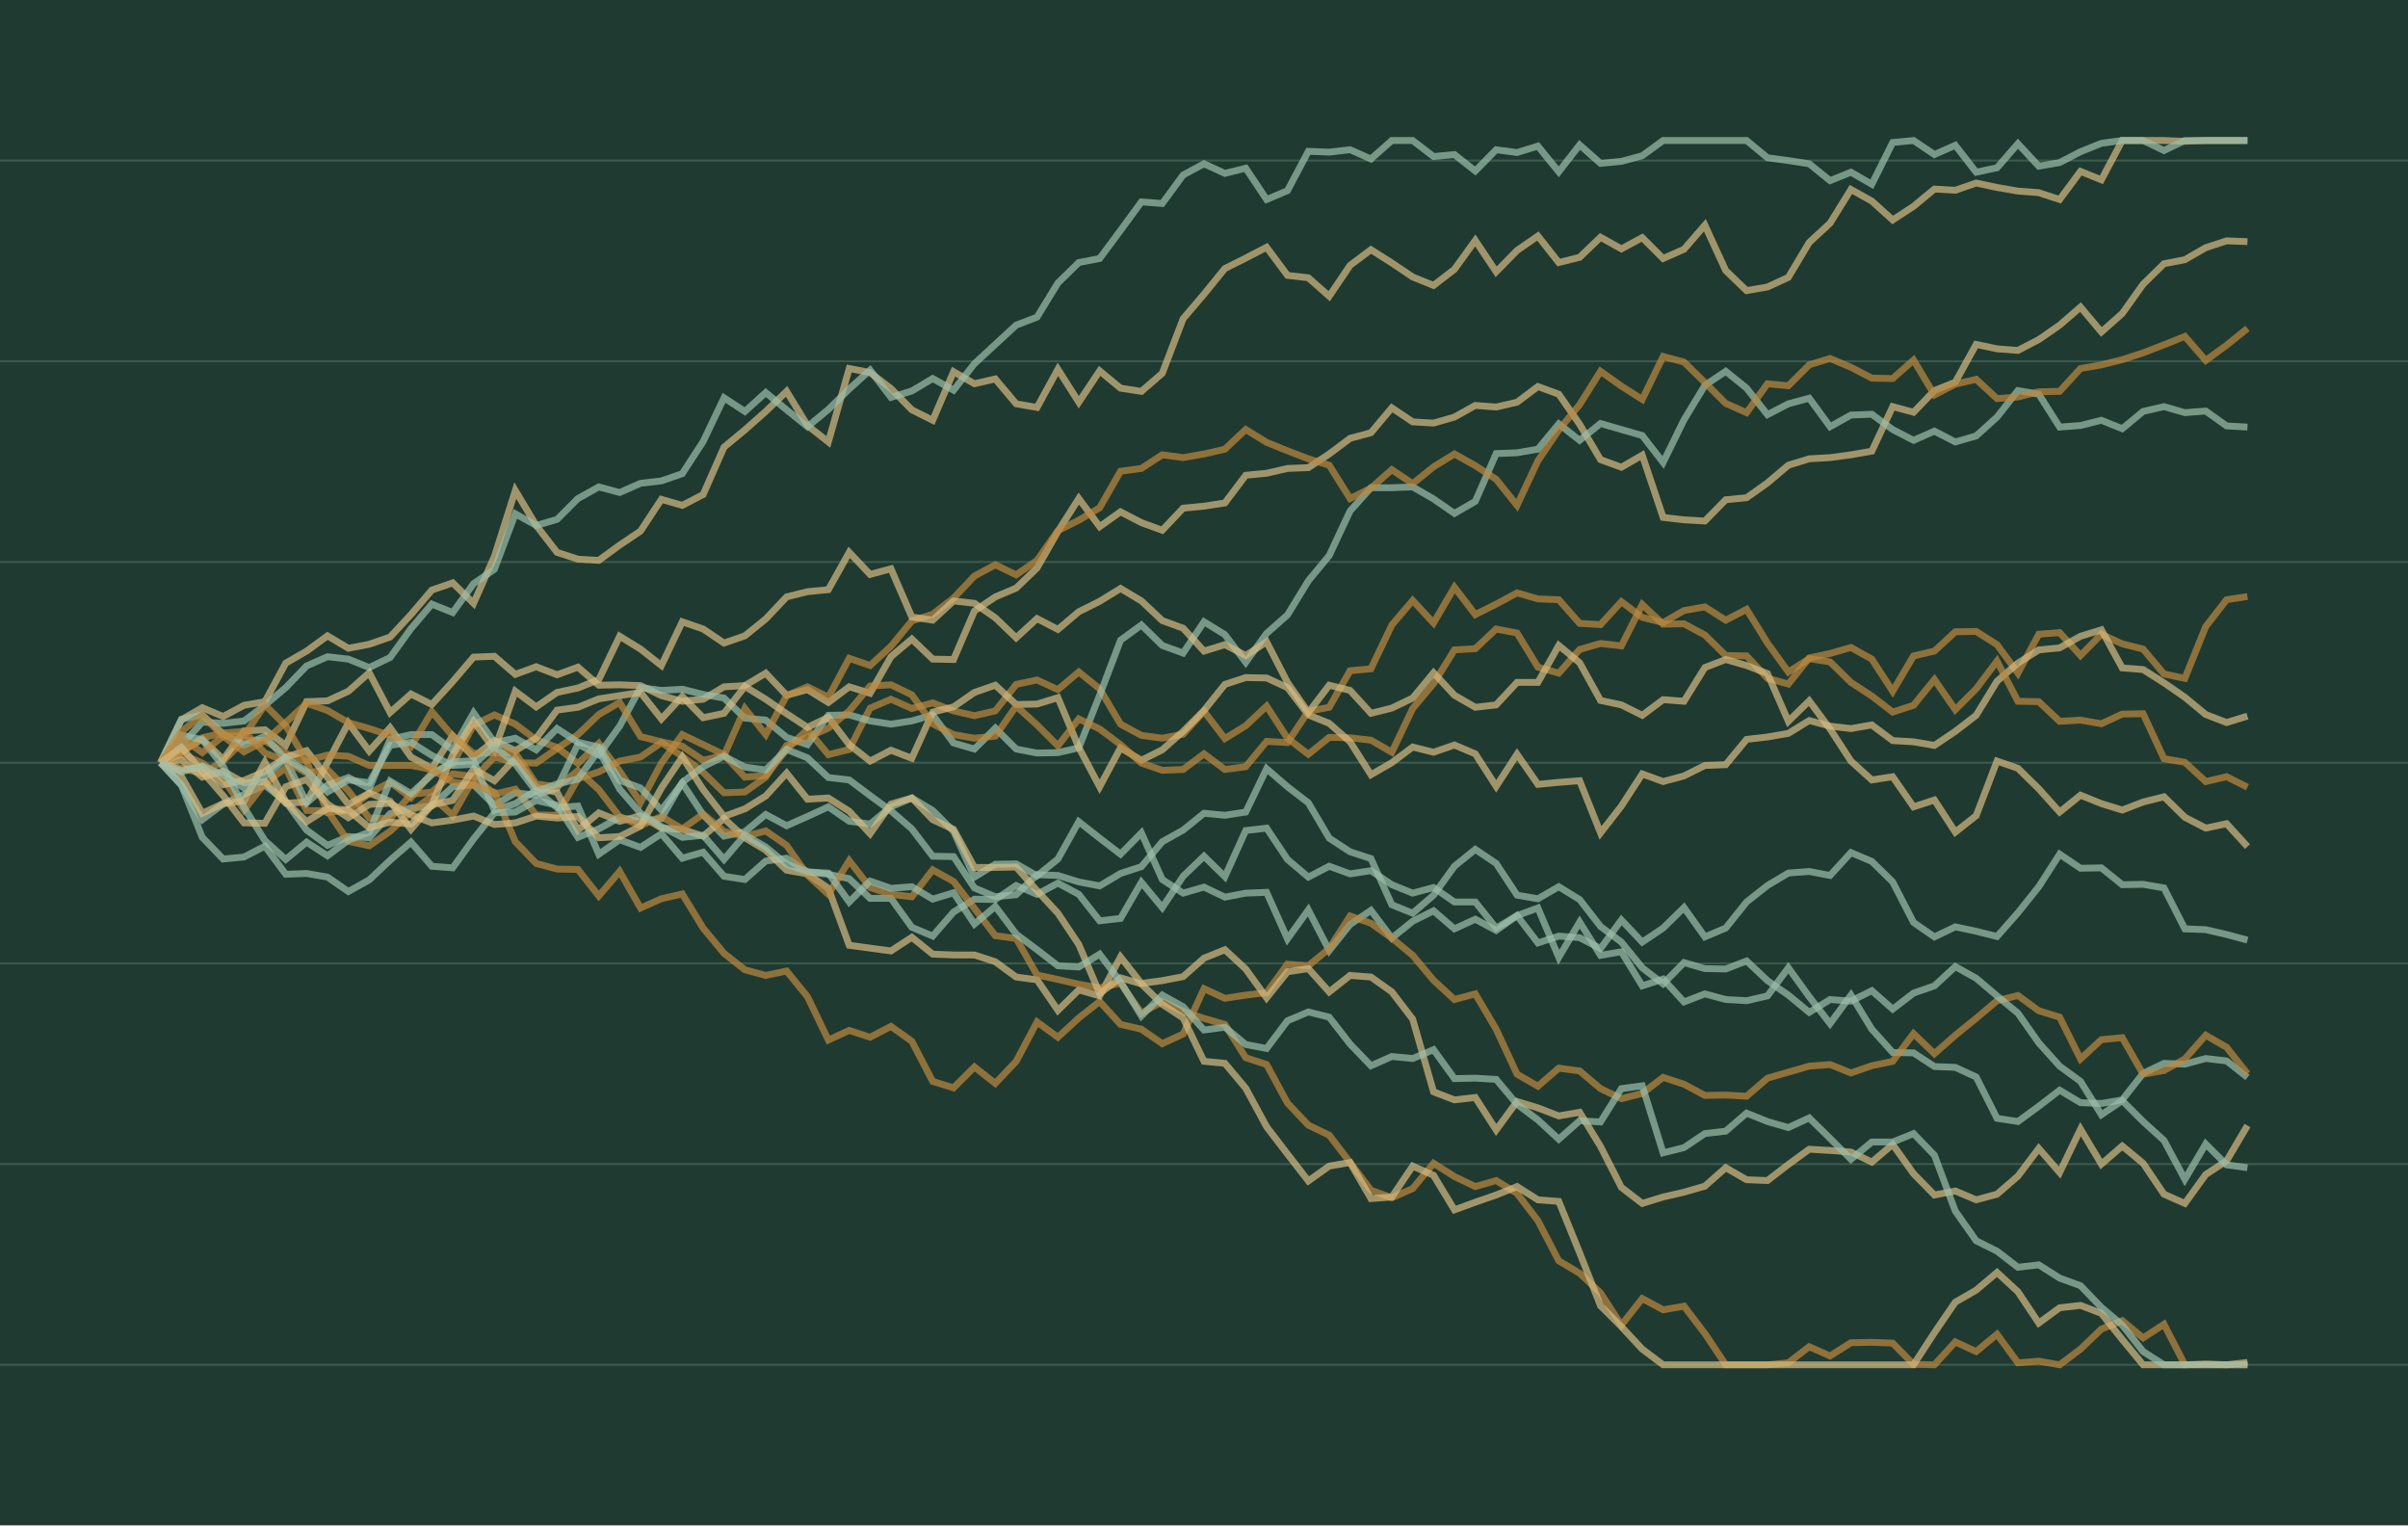
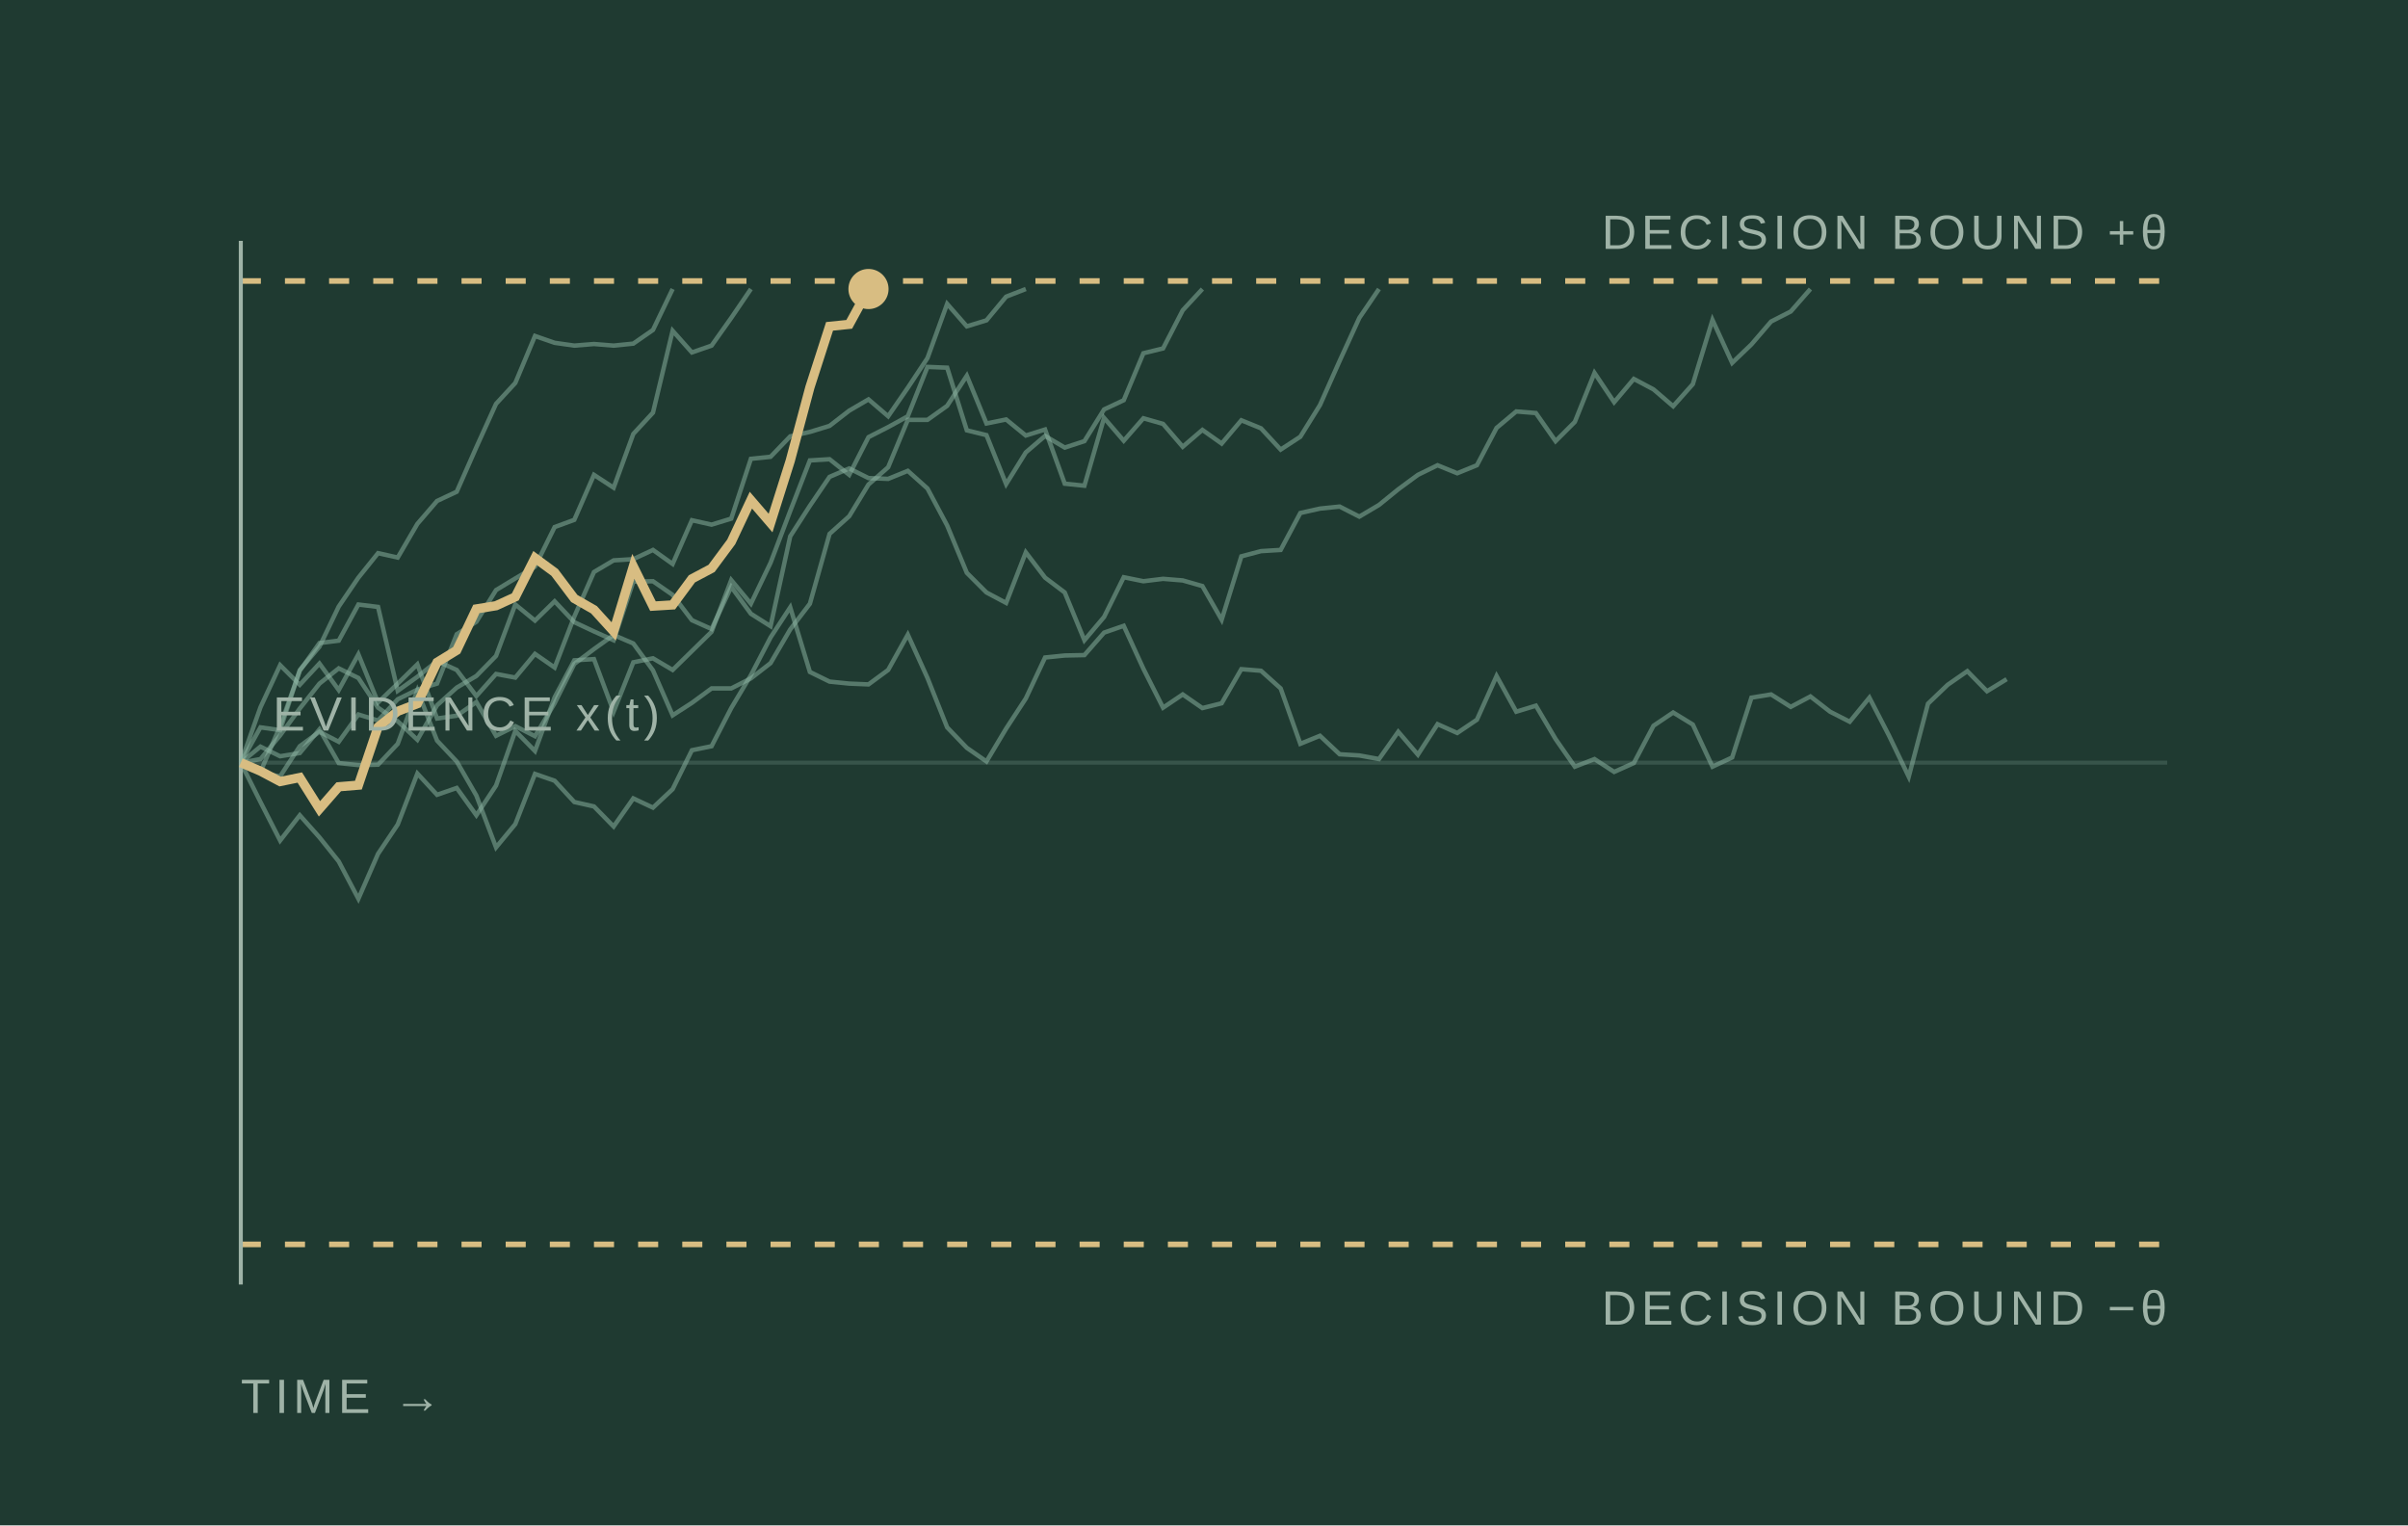
- <svg xmlns="http://www.w3.org/2000/svg" viewBox="0 0 600 380">
+ <svg xmlns="http://www.w3.org/2000/svg" viewBox="0 0 600 380" font-family="Arial,Helvetica,sans-serif">
  <rect width="600" height="380" fill="#1f3a31" />
-   <path d="M0 40H600" stroke="#3a5a4c" stroke-width=".5" />
-   <path d="M0 90H600" stroke="#3a5a4c" stroke-width=".5" />
-   <path d="M0 140H600" stroke="#3a5a4c" stroke-width=".5" />
-   <path d="M0 190H600" stroke="#3a5a4c" stroke-width=".5" />
-   <path d="M0 240H600" stroke="#3a5a4c" stroke-width=".5" />
-   <path d="M0 290H600" stroke="#3a5a4c" stroke-width=".5" />
-   <path d="M0 340H600" stroke="#3a5a4c" stroke-width=".5" />
-   <polyline points="40,190 45.2,179.3 50.4,176.3 55.6,178.5 60.8,175.7 66.0,174.8 71.2,165.2 76.4,162.2 81.6,158.4 86.8,161.5 92.0,160.5 97.2,158.7 102.4,153.1 107.6,147.0 112.8,145.2 118.0,150.3 123.2,138.6 128.4,122.2 133.6,130.9 138.8,137.6 144.0,139.3 149.2,139.6 154.4,135.8 159.6,132.3 164.8,124.4 170.0,125.9 175.2,123.2 180.4,111.4 185.6,107.1 190.8,102.5 196.0,97.5 201.2,106.0 206.4,110.1 211.6,91.8 216.8,92.8 222.0,96.8 227.2,102.1 232.4,104.7 237.6,92.6 242.8,95.6 248.0,94.4 253.2,100.6 258.4,101.5 263.6,92.0 268.8,100.2 274.0,92.4 279.2,96.7 284.4,97.5 289.6,93.0 294.8,79.4 300.0,73.3 305.2,66.9 310.4,64.3 315.6,61.6 320.8,68.6 326.0,69.2 331.2,73.8 336.4,66.1 341.6,62.2 346.8,65.5 352.0,69.0 357.2,71.1 362.4,67.1 367.6,59.9 372.8,67.7 378.0,62.4 383.2,58.8 388.4,65.4 393.6,64.1 398.8,59.1 404.0,62.0 409.2,59.2 414.4,64.4 419.6,62.1 424.8,56.1 430.0,67.4 435.2,72.4 440.4,71.5 445.6,69.1 450.8,60.4 456.0,55.6 461.2,47.2 466.4,50.1 471.6,54.8 476.8,51.4 482.0,47.1 487.2,47.4 492.4,45.6 497.6,46.7 502.8,47.6 508.0,48.0 513.2,49.7 518.4,42.7 523.6,44.8 528.8,35.0 534.0,35.0 539.2,35.0 544.4,35.2 549.6,35.0 554.8,35.0 560.0,35.0" fill="none" stroke="#d8bd82" stroke-opacity=".7" stroke-width="1.7" />
-   <polyline points="40,190 45.2,185.7 50.4,179.9 55.6,180.2 60.8,179.6 66.0,175.7 71.2,171.3 76.4,165.9 81.6,163.6 86.8,164.2 92.0,166.3 97.2,163.8 102.4,156.6 107.6,150.5 112.8,152.6 118.0,145.4 123.2,141.8 128.4,128.0 133.6,130.9 138.8,129.4 144.0,124.2 149.2,121.3 154.4,122.7 159.6,120.4 164.8,119.8 170.0,118.0 175.2,110.0 180.4,99.1 185.6,102.5 190.8,97.8 196.0,102.1 201.2,106.3 206.4,102.0 211.6,96.9 216.8,92.2 222.0,99.0 227.2,97.4 232.4,94.3 237.6,97.2 242.8,90.6 248.0,85.8 253.2,81.0 258.4,79.0 263.6,70.5 268.8,65.4 274.0,64.4 279.2,57.4 284.4,50.3 289.6,50.7 294.8,43.6 300.0,40.8 305.2,43.2 310.4,41.9 315.6,49.7 320.8,47.5 326.0,37.7 331.2,37.9 336.4,37.3 341.6,39.6 346.8,35.0 352.0,35.0 357.2,39.0 362.4,38.5 367.6,42.6 372.8,37.3 378.0,38.0 383.2,36.4 388.4,42.8 393.6,36.1 398.8,40.7 404.0,40.2 409.2,38.8 414.4,35.0 419.6,35.0 424.8,35.0 430.0,35.0 435.2,35.0 440.4,39.3 445.6,40.0 450.8,40.8 456.0,45.0 461.2,42.9 466.4,45.9 471.6,35.5 476.8,35.0 482.0,38.5 487.2,36.2 492.4,42.9 497.6,41.8 502.8,35.8 508.0,41.4 513.2,40.5 518.4,37.8 523.6,35.7 528.8,35.0 534.0,35.0 539.2,37.5 544.4,35.0 549.6,35.0 554.8,35.0 560.0,35.0" fill="none" stroke="#9dbfab" stroke-opacity=".7" stroke-width="1.7" />
-   <polyline points="40,190 45.2,191.4 50.4,192.7 55.6,189.6 60.8,184.4 66.0,184.5 71.2,187.7 76.4,189.7 81.6,202.4 86.8,201.8 92.0,197.6 97.2,194.9 102.4,198.7 107.6,192.5 112.8,190.3 118.0,180.6 123.2,178.1 128.4,180.4 133.6,184.3 138.8,186.2 144.0,190.2 149.2,185.2 154.4,192.1 159.6,199.9 164.8,190.1 170.0,183.0 175.2,185.5 180.4,188.0 185.6,193.6 190.8,193.2 196.0,186.7 201.2,181.7 206.4,188.0 211.6,186.7 216.8,176.4 222.0,174.2 227.2,176.5 232.4,175.1 237.6,177.1 242.8,178.3 248.0,177.1 253.2,170.5 258.4,169.4 263.6,171.8 268.8,167.4 274.0,171.6 279.2,180.4 284.4,183.2 289.6,183.9 294.8,182.9 300.0,177.2 305.2,184.0 310.4,180.8 315.6,175.9 320.8,183.9 326.0,187.9 331.2,183.7 336.4,183.8 341.6,184.4 346.8,187.4 352.0,176.5 357.2,170.3 362.4,161.9 367.6,161.6 372.8,156.7 378.0,157.7 383.2,166.2 388.4,167.7 393.6,161.8 398.8,160.3 404.0,160.9 409.2,150.6 414.4,155.5 419.6,155.4 424.8,158.2 430.0,163.3 435.2,163.4 440.4,169.0 445.6,170.4 450.8,163.9 456.0,162.8 461.2,161.3 466.4,164.2 471.6,172.2 476.8,163.4 482.0,162.2 487.2,157.4 492.4,157.3 497.6,160.6 502.8,167.7 508.0,158.0 513.2,157.6 518.4,163.3 523.6,158.0 528.8,160.4 534.0,161.7 539.2,167.9 544.4,169.0 549.6,156.1 554.8,149.4 560.0,148.6" fill="none" stroke="#c08a3e" stroke-opacity=".7" stroke-width="1.7" />
-   <polyline points="40,190 45.2,187.3 50.4,184.1 55.6,189.2 60.8,182.1 66.0,181.8 71.2,185.7 76.4,174.8 81.6,174.6 86.8,172.2 92.0,167.6 97.2,177.5 102.4,172.9 107.6,175.5 112.8,169.8 118.0,163.7 123.2,163.5 128.4,168.0 133.6,166.1 138.8,168.1 144.0,166.2 149.2,170.7 154.4,170.6 159.6,170.8 164.8,173.3 170.0,174.7 175.2,174.2 180.4,171.1 185.6,170.8 190.8,167.7 196.0,173.2 201.2,171.8 206.4,175.0 211.6,171.1 216.8,172.7 222.0,163.6 227.2,159.2 232.4,164.2 237.6,164.3 242.8,152.2 248.0,148.7 253.2,146.5 258.4,141.5 263.6,132.4 268.8,124.2 274.0,131.2 279.2,127.5 284.4,130.2 289.6,132.1 294.8,126.6 300.0,126.1 305.2,125.3 310.4,118.4 315.6,117.9 320.8,116.7 326.0,116.5 331.2,113.1 336.4,109.2 341.6,107.8 346.8,101.6 352.0,105.1 357.2,105.4 362.4,103.9 367.6,101.0 372.8,101.4 378.0,100.2 383.2,96.3 388.4,98.2 393.6,105.7 398.8,114.5 404.0,116.4 409.2,113.4 414.4,128.9 419.6,129.5 424.8,129.8 430.0,124.5 435.2,124.0 440.4,120.3 445.6,115.9 450.8,114.3 456.0,114.0 461.2,113.3 466.4,112.4 471.6,101.3 476.8,102.7 482.0,97.3 487.2,95.2 492.4,85.8 497.6,86.9 502.8,87.3 508.0,84.6 513.2,81.0 518.4,76.5 523.6,82.7 528.8,78.1 534.0,70.8 539.2,65.7 544.4,64.7 549.6,61.7 554.8,60.0 560.0,60.2" fill="none" stroke="#d8bd82" stroke-opacity=".7" stroke-width="1.7" />
-   <polyline points="40,190 45.2,195.6 50.4,204.2 55.6,200.3 60.8,197.9 66.0,195.6 71.2,199.7 76.4,206.8 81.6,210.6 86.8,208.4 92.0,208.7 97.2,202.7 102.4,201.3 107.6,200.8 112.8,196.0 118.0,195.5 123.2,200.6 128.4,197.5 133.6,198.1 138.8,196.3 144.0,185.4 149.2,188.1 154.4,180.9 159.6,171.3 164.8,172.0 170.0,171.7 175.2,173.0 180.4,173.9 185.6,178.9 190.8,179.4 196.0,183.7 201.2,185.5 206.4,178.2 211.6,178.1 216.8,179.6 222.0,180.4 227.2,179.6 232.4,178.1 237.6,185.1 242.8,186.6 248.0,181.4 253.2,186.6 258.4,187.6 263.6,187.5 268.8,186.3 274.0,173.2 279.2,159.5 284.4,155.7 289.6,160.8 294.8,162.7 300.0,154.9 305.2,158.1 310.4,165.0 315.6,157.8 320.8,153.2 326.0,144.7 331.2,138.4 336.4,127.3 341.6,121.5 346.8,121.5 352.0,121.3 357.2,124.3 362.4,127.9 367.6,124.9 372.8,113.0 378.0,112.8 383.2,111.9 388.4,105.6 393.6,109.7 398.8,105.5 404.0,107.0 409.2,108.5 414.4,115.2 419.6,104.6 424.8,96.0 430.0,92.5 435.2,96.7 440.4,103.3 445.6,100.6 450.8,99.2 456.0,106.3 461.2,103.4 466.4,103.2 471.6,107.0 476.8,109.7 482.0,107.4 487.2,110.1 492.4,108.6 497.6,103.9 502.8,97.3 508.0,98.2 513.2,106.4 518.4,106.0 523.6,104.7 528.8,106.8 534.0,102.5 539.2,101.3 544.4,102.8 549.6,102.4 554.8,106.1 560.0,106.4" fill="none" stroke="#9dbfab" stroke-opacity=".7" stroke-width="1.7" />
-   <polyline points="40,190 45.2,187.8 50.4,190.1 55.6,193.9 60.8,201.8 66.0,195.1 71.2,191.3 76.4,201.9 81.6,202.0 86.8,209.6 92.0,210.7 97.2,207.1 102.4,202.2 107.6,198.4 112.8,203.1 118.0,194.0 123.2,188.6 128.4,190.0 133.6,190.1 138.8,186.5 144.0,183.0 149.2,178.0 154.4,175.0 159.6,183.5 164.8,184.8 170.0,185.9 175.2,189.4 180.4,188.2 185.6,176.5 190.8,183.0 196.0,173.3 201.2,171.1 206.4,173.7 211.6,164.0 216.8,165.8 222.0,161.0 227.2,154.7 232.4,153.0 237.6,149.0 242.8,143.5 248.0,140.7 253.2,143.2 258.4,139.6 263.6,132.2 268.8,129.6 274.0,126.5 279.2,117.4 284.4,116.7 289.6,113.3 294.8,114.0 300.0,113.1 305.2,111.9 310.4,107.0 315.6,110.2 320.8,112.3 326.0,114.3 331.2,115.9 336.4,124.2 341.6,121.6 346.8,117.0 352.0,120.5 357.2,116.3 362.4,113.1 367.6,116.0 372.8,119.4 378.0,125.9 383.2,114.8 388.4,107.1 393.6,100.8 398.8,92.5 404.0,96.2 409.2,99.5 414.4,88.8 419.6,90.2 424.8,95.3 430.0,100.5 435.2,102.8 440.4,95.6 445.6,96.1 450.8,90.9 456.0,89.3 461.2,91.5 466.4,94.2 471.6,94.3 476.8,89.7 482.0,98.4 487.2,95.7 492.4,94.5 497.6,99.3 502.8,98.9 508.0,97.6 513.2,97.5 518.4,91.8 523.6,90.9 528.8,89.6 534.0,87.9 539.2,85.9 544.4,83.8 549.6,89.8 554.8,86.0 560.0,81.8" fill="none" stroke="#c08a3e" stroke-opacity=".7" stroke-width="1.7" />
-   <polyline points="40,190 45.2,189.3 50.4,193.6 55.6,192.1 60.8,195.0 66.0,194.7 71.2,200.1 76.4,199.8 81.6,190.0 86.8,180.1 92.0,187.1 97.2,181.3 102.4,188.6 107.6,191.4 112.8,183.3 118.0,188.6 123.2,184.5 128.4,187.0 133.6,183.9 138.8,176.9 144.0,176.2 149.2,174.1 154.4,173.3 159.6,172.5 164.8,179.1 170.0,173.5 175.2,178.8 180.4,177.7 185.6,171.0 190.8,174.2 196.0,177.8 201.2,181.2 206.4,178.7 211.6,185.5 216.8,189.6 222.0,186.9 227.2,188.9 232.4,177.4 237.6,176.1 242.8,172.5 248.0,170.7 253.2,175.5 258.4,175.4 263.6,173.8 268.8,186.2 274.0,196.0 279.2,186.3 284.4,189.4 289.6,186.8 294.8,182.2 300.0,177.0 305.2,170.5 310.4,168.8 315.6,168.9 320.8,171.3 326.0,178.1 331.2,180.2 336.4,184.8 341.6,193.0 346.8,190.0 352.0,186.1 357.2,187.4 362.4,185.6 367.6,187.8 372.8,195.9 378.0,187.9 383.2,195.4 388.4,194.9 393.6,194.5 398.8,207.5 404.0,200.8 409.2,192.8 414.4,194.7 419.6,193.3 424.8,190.7 430.0,190.5 435.2,184.2 440.4,183.6 445.6,182.7 450.8,179.5 456.0,180.9 461.2,181.5 466.4,180.6 471.6,184.5 476.8,184.8 482.0,185.7 487.2,182.2 492.4,178.2 497.6,169.7 502.8,165.2 508.0,161.9 513.2,161.4 518.4,158.5 523.6,156.9 528.8,166.4 534.0,166.8 539.2,170.1 544.4,173.7 549.6,178.0 554.8,180.0 560.0,178.4" fill="none" stroke="#d8bd82" stroke-opacity=".7" stroke-width="1.7" />
-   <polyline points="40,190 45.2,179.2 50.4,178.1 55.6,182.8 60.8,185.6 66.0,183.4 71.2,189.2 76.4,200.0 81.6,195.6 86.8,193.7 92.0,196.4 97.2,184.2 102.4,183.0 107.6,183.0 112.8,186.8 118.0,177.6 123.2,185.0 128.4,183.9 133.6,186.8 138.8,181.5 144.0,184.9 149.2,186.1 154.4,194.4 159.6,196.3 164.8,201.8 170.0,195.1 175.2,203.0 180.4,208.3 185.6,207.2 190.8,202.9 196.0,205.7 201.2,203.4 206.4,201.0 211.6,204.6 216.8,205.3 222.0,201.0 227.2,198.8 232.4,201.9 237.6,207.1 242.8,218.5 248.0,215.3 253.2,215.2 258.4,218.2 263.6,214.0 268.8,204.7 274.0,208.8 279.2,212.8 284.4,207.5 289.6,219.1 294.8,222.5 300.0,221.0 305.2,223.5 310.4,222.5 315.6,222.3 320.8,233.9 326.0,226.7 331.2,236.8 336.4,230.3 341.6,226.8 346.8,233.7 352.0,229.5 357.2,226.9 362.4,231.4 367.6,229.0 372.8,231.8 378.0,228.1 383.2,234.9 388.4,233.2 393.6,233.6 398.8,236.3 404.0,229.2 409.2,234.7 414.4,231.2 419.6,226.1 424.8,233.4 430.0,231.2 435.2,224.7 440.4,220.6 445.6,217.5 450.8,217.1 456.0,218.1 461.2,212.4 466.4,214.6 471.6,219.7 476.8,229.8 482.0,233.4 487.2,230.9 492.4,232.0 497.6,233.3 502.8,227.4 508.0,220.9 513.2,212.8 518.4,216.3 523.6,216.2 528.8,220.4 534.0,220.3 539.2,221.2 544.4,231.4 549.6,231.6 554.8,232.8 560.0,234.2" fill="none" stroke="#9dbfab" stroke-opacity=".7" stroke-width="1.7" />
-   <polyline points="40,190 45.2,187.3 50.4,183.8 55.6,182.6 60.8,182.2 66.0,187.6 71.2,189.6 76.4,192.6 81.6,191.7 86.8,197.0 92.0,203.8 97.2,203.9 102.4,197.9 107.6,197.3 112.8,192.8 118.0,193.4 123.2,197.8 128.4,196.6 133.6,203.0 138.8,203.1 144.0,194.0 149.2,192.3 154.4,189.6 159.6,188.6 164.8,185.0 170.0,188.4 175.2,192.4 180.4,197.5 185.6,197.3 190.8,193.6 196.0,185.7 201.2,183.7 206.4,181.4 211.6,177.1 216.8,170.9 222.0,170.6 227.2,173.1 232.4,180.3 237.6,183.0 242.8,183.9 248.0,183.4 253.2,175.9 258.4,180.6 263.6,185.8 268.8,179.1 274.0,181.6 279.2,185.5 284.4,190.1 289.6,191.9 294.8,191.7 300.0,187.8 305.2,191.7 310.4,191.0 315.6,184.7 320.8,185.0 326.0,177.2 331.2,176.2 336.4,167.1 341.6,166.6 346.8,155.7 352.0,149.6 357.2,155.2 362.4,146.3 367.6,153.1 372.8,150.5 378.0,147.7 383.2,149.2 388.4,149.4 393.6,155.3 398.8,155.6 404.0,149.9 409.2,153.8 414.4,155.1 419.6,152.1 424.8,151.2 430.0,154.5 435.2,151.8 440.4,160.2 445.6,167.4 450.8,164.1 456.0,164.9 461.2,170.0 466.4,173.4 471.6,177.4 476.8,175.7 482.0,169.3 487.2,176.8 492.4,171.6 497.6,164.7 502.8,174.7 508.0,174.8 513.2,179.7 518.4,179.4 523.6,180.3 528.8,177.9 534.0,177.8 539.2,189.0 544.4,189.9 549.6,194.7 554.8,193.5 560.0,196.1" fill="none" stroke="#c08a3e" stroke-opacity=".7" stroke-width="1.7" />
-   <polyline points="40,190 45.2,191.9 50.4,191.0 55.6,195.5 60.8,194.4 66.0,192.2 71.2,188.6 76.4,187.0 81.6,193.7 86.8,200.4 92.0,197.6 97.2,199.6 102.4,206.6 107.6,200.5 112.8,188.0 118.0,179.7 123.2,186.8 128.4,172.2 133.6,176.1 138.8,172.5 144.0,171.4 149.2,169.3 154.4,158.5 159.6,161.7 164.8,165.8 170.0,154.9 175.2,156.7 180.4,160.2 185.6,158.4 190.8,154.2 196.0,148.7 201.2,147.4 206.4,146.9 211.6,137.6 216.8,143.1 222.0,141.7 227.2,153.7 232.4,154.5 237.6,149.7 242.8,150.3 248.0,153.9 253.2,158.9 258.4,154.1 263.6,156.8 268.8,152.4 274.0,149.8 279.2,146.6 284.4,149.7 289.6,154.6 294.8,156.5 300.0,162.2 305.2,160.6 310.4,163.3 315.6,159.9 320.8,170.0 326.0,177.5 331.2,170.7 336.4,172.0 341.6,177.7 346.8,176.4 352.0,173.9 357.2,167.6 362.4,173.2 367.6,176.2 372.8,175.6 378.0,170.0 383.2,170.0 388.4,160.8 393.6,165.1 398.8,174.5 404.0,175.6 409.2,178.2 414.4,174.3 419.6,174.7 424.8,166.3 430.0,164.3 435.2,165.8 440.4,167.8 445.6,179.7 450.8,174.6 456.0,181.6 461.2,189.6 466.4,194.3 471.6,193.5 476.8,201.0 482.0,199.3 487.2,207.3 492.4,203.2 497.6,189.6 502.8,191.4 508.0,196.5 513.2,202.3 518.4,198.1 523.6,200.2 528.8,201.8 534.0,199.8 539.2,198.5 544.4,203.6 549.6,206.3 554.8,205.2 560.0,210.9" fill="none" stroke="#d8bd82" stroke-opacity=".7" stroke-width="1.7" />
-   <polyline points="40,190 45.2,183.1 50.4,184.3 55.6,190.9 60.8,201.1 66.0,209.4 71.2,214.1 76.4,209.8 81.6,213.2 86.8,209.3 92.0,207.3 97.2,194.6 102.4,197.7 107.6,193.0 112.8,189.8 118.0,189.5 123.2,201.9 128.4,200.2 133.6,196.9 138.8,201.2 144.0,200.8 149.2,212.8 154.4,209.2 159.6,211.1 164.8,207.7 170.0,213.8 175.2,212.3 180.4,218.3 185.6,219.1 190.8,214.5 196.0,213.8 201.2,217.2 206.4,217.8 211.6,218.9 216.8,223.8 222.0,223.8 227.2,231.0 232.4,233.2 237.6,227.2 242.8,224.0 248.0,224.1 253.2,220.6 258.4,222.8 263.6,220.0 268.8,222.8 274.0,229.4 279.2,228.8 284.4,219.8 289.6,226.1 294.8,218.3 300.0,213.3 305.2,218.4 310.4,206.9 315.6,206.3 320.8,214.1 326.0,218.5 331.2,215.8 336.4,217.7 341.6,216.9 346.8,220.4 352.0,222.5 357.2,221.1 362.4,224.7 367.6,224.7 372.8,231.2 378.0,228.1 383.2,226.2 388.4,238.5 393.6,229.7 398.8,238.0 404.0,237.1 409.2,245.6 414.4,243.9 419.6,249.6 424.8,247.6 430.0,249.0 435.2,249.3 440.4,248.1 445.6,241.1 450.8,248.3 456.0,255.0 461.2,247.9 466.4,256.4 471.6,262.2 476.8,262.3 482.0,265.7 487.2,265.9 492.4,268.3 497.6,278.6 502.8,279.4 508.0,275.6 513.2,271.6 518.4,274.7 523.6,274.9 528.8,274.0 534.0,267.4 539.2,264.9 544.4,265.1 549.6,263.7 554.8,264.3 560.0,268.4" fill="none" stroke="#9dbfab" stroke-opacity=".7" stroke-width="1.7" />
-   <polyline points="40,190 45.2,183.8 50.4,187.5 55.6,183.4 60.8,183.3 66.0,175.6 71.2,180.8 76.4,189.5 81.6,188.1 86.8,188.4 92.0,190.7 97.2,190.7 102.4,190.7 107.6,191.7 112.8,194.8 118.0,195.6 123.2,197.4 128.4,209.7 133.6,215.1 138.8,216.5 144.0,216.6 149.2,223.2 154.4,217.1 159.6,226.2 164.8,223.9 170.0,222.7 175.2,231.2 180.4,237.5 185.6,241.6 190.8,243.0 196.0,241.9 201.2,248.3 206.4,259.1 211.6,256.7 216.8,258.4 222.0,255.7 227.2,259.4 232.4,269.4 237.6,271.0 242.8,265.8 248.0,269.9 253.2,264.4 258.4,254.6 263.6,258.4 268.8,253.6 274.0,249.5 279.2,255.2 284.4,256.4 289.6,260.0 294.8,257.6 300.0,246.3 305.2,248.7 310.4,247.9 315.6,247.3 320.8,240.2 326.0,240.6 331.2,236.3 336.4,228.2 341.6,230.0 346.8,233.7 352.0,238.0 357.2,244.2 362.4,249.0 367.6,247.6 372.8,256.4 378.0,267.6 383.2,270.6 388.4,266.1 393.6,266.8 398.8,271.2 404.0,273.7 409.2,272.4 414.4,268.4 419.6,270.1 424.8,272.9 430.0,272.8 435.2,273.1 440.4,268.6 445.6,267.1 450.8,265.6 456.0,265.2 461.2,267.3 466.4,265.5 471.6,264.4 476.8,257.5 482.0,262.5 487.2,257.9 492.4,253.7 497.6,249.3 502.8,248.0 508.0,251.8 513.2,253.4 518.4,263.8 523.6,259.0 528.8,258.5 534.0,267.6 539.2,266.7 544.4,263.8 549.6,257.9 554.8,260.9 560.0,267.5" fill="none" stroke="#c08a3e" stroke-opacity=".7" stroke-width="1.7" />
-   <polyline points="40,190 45.2,193.4 50.4,202.6 55.6,200.2 60.8,199.5 66.0,189.9 71.2,199.7 76.4,204.7 81.6,201.4 86.8,201.8 92.0,206.2 97.2,204.8 102.4,205.3 107.6,200.5 112.8,199.4 118.0,191.6 123.2,194.5 128.4,188.9 133.6,196.1 138.8,197.4 144.0,206.8 149.2,202.5 154.4,204.6 159.6,203.2 164.8,206.3 170.0,206.6 175.2,208.3 180.4,203.9 185.6,208.7 190.8,211.8 196.0,216.8 201.2,217.7 206.4,221.3 211.6,235.5 216.8,236.2 222.0,236.9 227.2,233.5 232.4,237.7 237.6,237.9 242.8,237.9 248.0,239.6 253.2,243.4 258.4,244.1 263.6,251.7 268.8,246.6 274.0,248.1 279.2,238.4 284.4,245.0 289.6,244.3 294.8,243.3 300.0,238.7 305.2,236.6 310.4,241.4 315.6,248.6 320.8,242.1 326.0,241.3 331.2,247.1 336.4,243.0 341.6,243.4 346.8,247.1 352.0,253.9 357.2,272.0 362.4,274.0 367.6,273.4 372.8,281.5 378.0,274.4 383.2,276.0 388.4,278.0 393.6,277.1 398.8,285.6 404.0,295.8 409.2,299.8 414.4,298.2 419.6,297.0 424.8,295.5 430.0,290.9 435.2,293.9 440.4,294.1 445.6,290.1 450.8,286.3 456.0,286.6 461.2,287.0 466.4,289.5 471.6,285.1 476.8,292.4 482.0,297.7 487.2,296.7 492.4,298.9 497.6,297.5 502.8,293.0 508.0,286.1 513.2,292.1 518.4,281.3 523.6,290.0 528.8,285.5 534.0,289.8 539.2,297.5 544.4,299.8 549.6,292.6 554.8,289.2 560.0,280.4" fill="none" stroke="#d8bd82" stroke-opacity=".7" stroke-width="1.7" />
-   <polyline points="40,190 45.2,195.6 50.4,208.6 55.6,214.0 60.8,213.5 66.0,210.8 71.2,217.8 76.4,217.6 81.6,218.5 86.8,222.1 92.0,219.2 97.2,214.3 102.4,209.8 107.6,215.8 112.8,216.2 118.0,209.0 123.2,202.5 128.4,202.3 133.6,199.4 138.8,200.6 144.0,208.6 149.2,206.5 154.4,203.6 159.6,204.8 164.8,203.9 170.0,194.9 175.2,191.0 180.4,188.4 185.6,191.1 190.8,191.8 196.0,186.7 201.2,188.8 206.4,193.7 211.6,194.3 216.8,198.2 222.0,202.0 227.2,206.5 232.4,213.3 237.6,213.4 242.8,221.2 248.0,223.4 253.2,222.9 258.4,217.9 263.6,218.1 268.8,219.7 274.0,220.7 279.2,217.6 284.4,215.9 289.6,209.7 294.8,206.8 300.0,202.6 305.2,203.1 310.4,202.3 315.6,191.5 320.8,196.0 326.0,200.0 331.2,208.8 336.4,212.2 341.6,213.9 346.8,225.4 352.0,227.5 357.2,223.0 362.4,215.8 367.6,211.6 372.8,215.1 378.0,223.0 383.2,223.9 388.4,220.9 393.6,224.1 398.8,230.8 404.0,234.7 409.2,241.1 414.4,245.1 419.6,239.8 424.8,241.3 430.0,241.4 435.2,239.4 440.4,244.3 445.6,247.9 450.8,252.2 456.0,249.0 461.2,249.4 466.4,246.8 471.6,251.4 476.8,247.4 482.0,245.6 487.2,240.8 492.4,243.7 497.6,248.1 502.8,252.4 508.0,259.8 513.2,265.6 518.4,269.4 523.6,277.7 528.8,274.2 534.0,279.4 539.2,284.1 544.4,293.8 549.6,285.0 554.8,290.2 560.0,290.9" fill="none" stroke="#9dbfab" stroke-opacity=".7" stroke-width="1.7" />
-   <polyline points="40,190 45.2,182.2 50.4,178.2 55.6,183.4 60.8,187.3 66.0,184.5 71.2,180.0 76.4,175.2 81.6,177.0 86.8,180.0 92.0,181.5 97.2,183.2 102.4,186.0 107.6,177.3 112.8,183.4 118.0,187.7 123.2,187.5 128.4,187.6 133.6,195.3 138.8,196.0 144.0,192.0 149.2,196.7 154.4,203.5 159.6,205.7 164.8,203.4 170.0,206.5 175.2,202.8 180.4,207.1 185.6,208.4 190.8,207.0 196.0,210.6 201.2,218.0 206.4,222.8 211.6,214.4 216.8,221.1 222.0,222.8 227.2,223.4 232.4,216.7 237.6,219.6 242.8,226.3 248.0,233.1 253.2,233.8 258.4,242.9 263.6,244.0 268.8,245.2 274.0,246.1 279.2,244.9 284.4,252.4 289.6,249.5 294.8,252.0 300.0,253.7 305.2,255.2 310.4,263.5 315.6,265.2 320.8,274.8 326.0,280.3 331.2,282.8 336.4,289.6 341.6,296.5 346.8,298.4 352.0,296.1 357.2,289.8 362.4,293.1 367.6,295.6 372.8,294.1 378.0,297.3 383.2,304.1 388.4,314.1 393.6,317.2 398.8,322.1 404.0,330.1 409.2,323.5 414.4,326.3 419.6,325.4 424.8,332.2 430.0,340.0 435.2,340.0 440.4,340.0 445.6,339.5 450.8,335.5 456.0,337.8 461.2,334.5 466.4,334.4 471.6,334.6 476.8,339.9 482.0,340.0 487.2,334.3 492.4,336.7 497.6,332.4 502.8,339.5 508.0,339.1 513.2,340.0 518.4,336.1 523.6,331.1 528.8,329.0 534.0,333.3 539.2,329.9 544.4,340.0 549.6,340.0 554.8,340.0 560.0,340.0" fill="none" stroke="#c08a3e" stroke-opacity=".7" stroke-width="1.7" />
-   <polyline points="40,190 45.2,186.2 50.4,192.2 55.6,198.2 60.8,205.0 66.0,205.1 71.2,196.0 76.4,194.2 81.6,200.3 86.8,203.7 92.0,200.4 97.2,200.1 102.4,203.0 107.6,205.0 112.8,204.3 118.0,203.3 123.2,205.4 128.4,205.0 133.6,203.3 138.8,203.8 144.0,203.4 149.2,208.7 154.4,208.4 159.6,205.8 164.8,196.3 170.0,188.6 175.2,196.7 180.4,203.4 185.6,201.5 190.8,198.3 196.0,192.6 201.2,199.1 206.4,198.8 211.6,202.1 216.8,207.7 222.0,200.3 227.2,198.8 232.4,204.2 237.6,206.6 242.8,216.1 248.0,216.1 253.2,216.0 258.4,221.9 263.6,227.5 268.8,235.3 274.0,247.5 279.2,243.6 284.4,245.1 289.6,250.2 294.8,253.6 300.0,264.4 305.2,264.9 310.4,271.1 315.6,280.7 320.8,287.5 326.0,294.2 331.2,290.5 336.4,289.6 341.6,298.6 346.8,298.2 352.0,290.5 357.2,292.8 362.4,301.4 367.6,299.5 372.8,297.7 378.0,295.6 383.2,298.9 388.4,299.3 393.6,312.1 398.8,325.3 404.0,330.5 409.2,336.1 414.4,340.0 419.6,340.0 424.8,340.0 430.0,340.0 435.2,340.0 440.4,340.0 445.6,340.0 450.8,340.0 456.0,340.0 461.2,340.0 466.4,340.0 471.6,340.0 476.8,340.0 482.0,332.0 487.2,324.4 492.4,321.4 497.6,317.0 502.8,321.8 508.0,329.6 513.2,325.8 518.4,325.2 523.6,327.2 528.8,333.7 534.0,340.0 539.2,340.0 544.4,340.0 549.6,339.8 554.8,340.0 560.0,339.4" fill="none" stroke="#d8bd82" stroke-opacity=".7" stroke-width="1.7" />
-   <polyline points="40,190 45.2,192.3 50.4,190.8 55.6,193.1 60.8,196.3 66.0,193.3 71.2,188.9 76.4,192.1 81.6,197.3 86.8,194.3 92.0,195.0 97.2,185.7 102.4,184.9 107.6,188.2 112.8,190.7 118.0,190.4 123.2,185.9 128.4,190.3 133.6,197.2 138.8,195.3 144.0,194.1 149.2,186.9 154.4,196.6 159.6,202.6 164.8,205.9 170.0,208.6 175.2,208.1 180.4,214.1 185.6,208.0 190.8,211.0 196.0,215.3 201.2,217.2 206.4,217.5 211.6,224.7 216.8,219.5 222.0,221.3 227.2,220.9 232.4,224.0 237.6,222.4 242.8,230.2 248.0,225.8 253.2,232.7 258.4,236.6 263.6,240.6 268.8,240.9 274.0,237.7 279.2,244.6 284.4,253.1 289.6,247.9 294.8,250.8 300.0,256.6 305.2,255.9 310.4,260.2 315.6,261.2 320.8,254.3 326.0,252.1 331.2,253.4 336.4,260.1 341.6,265.5 346.8,263.2 352.0,263.7 357.2,261.5 362.4,268.7 367.6,268.6 372.8,268.9 378.0,275.1 383.2,279.0 388.4,283.8 393.6,279.2 398.8,279.5 404.0,271.2 409.2,270.5 414.4,287.2 419.6,285.9 424.8,282.4 430.0,281.8 435.2,277.3 440.4,279.4 445.6,280.9 450.8,278.5 456.0,283.6 461.2,288.8 466.4,284.5 471.6,284.5 476.8,282.4 482.0,287.8 487.2,301.7 492.4,309.1 497.6,311.7 502.8,315.7 508.0,315.1 513.2,318.4 518.4,320.3 523.6,325.7 528.8,330.1 534.0,336.7 539.2,340.0 544.4,340.0 549.6,340.0 554.8,340.0 560.0,340.0" fill="none" stroke="#9dbfab" stroke-opacity=".7" stroke-width="1.7" />
+   <defs>
+     <marker id="a" viewBox="0 0 10 10" refX="8" refY="5" markerWidth="7" markerHeight="7" orient="auto-start-reverse">
+       <path d="M0 1L9 5L0 9z" fill="#d8bd82" />
+     </marker>
+   </defs>
+   <line x1="60" y1="190" x2="540" y2="190" stroke="#37544a" stroke-width="1" />
+   <line x1="60" y1="70" x2="540" y2="70" stroke="#d8bd82" stroke-width="1.4" stroke-dasharray="5 6" />
+   <line x1="60" y1="310" x2="540" y2="310" stroke="#d8bd82" stroke-width="1.4" stroke-dasharray="5 6" />
+   <line x1="60" y1="60" x2="60" y2="320" stroke="#9fb3a7" stroke-width="1" />
+   <polyline points="60.0,190.0 64.9,181.2 69.8,181.9 74.7,166.9 79.6,161.1 84.4,151.1 89.3,143.9 94.2,137.8 99.1,138.9 104.0,130.5 108.9,124.8 113.8,122.5 118.7,111.4 123.6,100.6 128.4,95.4 133.3,83.7 138.2,85.4 143.1,86.1 148.0,85.7 152.9,86.1 157.8,85.6 162.7,82.2 167.6,72.0" fill="none" stroke="#8fb8a6" stroke-width="1.1" opacity=".5" />
+   <polyline points="60.0,190.0 64.9,189.1 69.8,183.2 74.7,176.5 79.6,170.3 84.4,166.5 89.3,168.9 94.2,176.3 99.1,179.7 104.0,184.3 108.9,175.7 113.8,171.3 118.7,168.4 123.6,163.4 128.4,150.6 133.3,154.6 138.2,149.8 143.1,155.0 148.0,157.3 152.9,159.5 157.8,144.9 162.7,144.8 167.6,148.2 172.4,154.5 177.3,156.7 182.2,146.2 187.1,152.9 192.0,156.0 196.9,133.6 201.8,126.0 206.7,118.8 211.6,116.7 216.4,119.1 221.3,119.3 226.2,117.3 231.1,121.7 236.0,130.9 240.9,142.7 245.8,147.6 250.7,150.2 255.6,137.6 260.4,143.9 265.3,147.6 270.2,159.5 275.1,153.7 280.0,143.8 284.9,144.8 289.8,144.2 294.7,144.6 299.6,146.0 304.4,154.4 309.3,138.6 314.2,137.3 319.1,137.0 324.0,127.8 328.9,126.7 333.8,126.2 338.7,128.7 343.6,125.8 348.4,121.9 353.3,118.3 358.2,115.9 363.1,117.9 368.0,115.9 372.9,106.6 377.8,102.5 382.7,102.9 387.6,109.9 392.4,105.1 397.3,92.9 402.2,100.2 407.1,94.4 412.0,97.0 416.9,101.2 421.8,95.7 426.7,79.7 431.6,90.4 436.4,85.8 441.3,80.1 446.2,77.6 451.1,72.0" fill="none" stroke="#8fb8a6" stroke-width="1.1" opacity=".5" />
+   <polyline points="60.0,190.0 64.9,186.0 69.8,188.4 74.7,187.6 79.6,181.7 84.4,190.1 89.3,190.6 94.2,190.5 99.1,185.3 104.0,172.0 108.9,184.5 113.8,189.7 118.7,198.2 123.6,211.1 128.4,205.3 133.3,192.8 138.2,194.5 143.1,199.8 148.0,200.9 152.9,205.9 157.8,198.9 162.7,201.2 167.6,196.6 172.4,186.9 177.3,185.9 182.2,176.4 187.1,168.2 192.0,158.8 196.9,151.3 201.8,167.4 206.7,169.8 211.6,170.3 216.4,170.5 221.3,166.9 226.2,158.1 231.1,168.9 236.0,181.2 240.9,186.3 245.8,189.7 250.7,181.5 255.6,174.0 260.4,163.8 265.3,163.3 270.2,163.2 275.1,157.6 280.0,155.9 284.9,166.6 289.8,176.3 294.7,173.0 299.6,176.4 304.4,175.2 309.3,166.7 314.2,167.1 319.1,171.5 324.0,185.3 328.9,183.3 333.8,187.9 338.7,188.2 343.6,189.1 348.4,182.3 353.3,188.0 358.2,180.4 363.1,182.6 368.0,179.3 372.9,168.4 377.8,177.3 382.7,175.8 387.6,184.1 392.4,191.0 397.3,189.1 402.2,192.3 407.1,190.1 412.0,180.8 416.9,177.5 421.8,180.5 426.7,191.0 431.6,188.7 436.4,173.8 441.3,173.0 446.2,176.1 451.1,173.5 456.0,177.3 460.9,179.8 465.8,173.8 470.7,183.3 475.6,193.5 480.4,175.3 485.3,170.6 490.2,167.2 495.1,172.2 500.0,169.2" fill="none" stroke="#8fb8a6" stroke-width="1.1" opacity=".5" />
+   <polyline points="60.0,190.0 64.9,199.8 69.8,209.4 74.7,203.1 79.6,208.6 84.4,214.6 89.3,223.9 94.2,212.7 99.1,205.4 104.0,192.7 108.9,198.0 113.8,196.3 118.7,203.1 123.6,195.7 128.4,182.1 133.3,187.1 138.2,173.7 143.1,164.5 148.0,164.2 152.9,177.3 157.8,165.0 162.7,164.0 167.6,166.9 172.4,162.2 177.3,157.4 182.2,144.5 187.1,150.4 192.0,140.2 196.9,127.3 201.8,114.7 206.7,114.4 211.6,118.3 216.4,108.9 221.3,106.4 226.2,103.7 231.1,91.4 236.0,91.6 240.9,107.2 245.8,108.4 250.7,120.6 255.6,112.7 260.4,108.6 265.3,111.5 270.2,109.9 275.1,102.0 280.0,99.7 284.9,88.0 289.8,86.8 294.7,77.3 299.6,72.0" fill="none" stroke="#8fb8a6" stroke-width="1.1" opacity=".5" />
+   <polyline points="60.0,190.0 64.9,176.2 69.8,165.7 74.7,170.6 79.6,165.3 84.4,171.9 89.3,163.0 94.2,175.0 99.1,170.3 104.0,165.5 108.9,179.0 113.8,178.3 118.7,174.9 123.6,183.3 128.4,180.9 133.3,183.4 138.2,175.2 143.1,165.4 148.0,161.7 152.9,158.2 157.8,160.3 162.7,167.0 167.6,178.2 172.4,175.1 177.3,171.5 182.2,171.5 187.1,169.0 192.0,165.2 196.9,156.8 201.8,150.4 206.7,133.0 211.6,128.6 216.4,120.7 221.3,116.4 226.2,104.6 231.1,104.6 236.0,101.1 240.9,93.6 245.8,105.5 250.7,104.5 255.6,108.5 260.4,107.0 265.3,120.5 270.2,121.0 275.1,104.1 280.0,109.8 284.9,104.2 289.8,105.6 294.7,111.3 299.6,107.1 304.4,110.5 309.3,104.7 314.2,106.7 319.1,112.0 324.0,108.8 328.9,100.9 333.8,89.9 338.7,79.2 343.6,72.0" fill="none" stroke="#8fb8a6" stroke-width="1.1" opacity=".5" />
+   <polyline points="60.0,190.0 64.9,192.3 69.8,180.9 74.7,167.1 79.6,160.2 84.4,159.6 89.3,150.6 94.2,151.2 99.1,172.1 104.0,168.6 108.9,164.7 113.8,166.9 118.7,173.4 123.6,167.9 128.4,168.8 133.3,162.9 138.2,166.3 143.1,153.6 148.0,142.5 152.9,139.6 157.8,139.3 162.7,137.0 167.6,140.5 172.4,129.6 177.3,130.7 182.2,129.2 187.1,114.3 192.0,113.8 196.9,108.7 201.8,107.6 206.7,106.1 211.6,102.3 216.4,99.5 221.3,103.7 226.2,96.6 231.1,89.2 236.0,75.7 240.9,81.3 245.8,79.8 250.7,73.9 255.6,72.0" fill="none" stroke="#8fb8a6" stroke-width="1.1" opacity=".5" />
+   <polyline points="60.0,190.0 64.9,192.6 69.8,193.4 74.7,185.9 79.6,182.3 84.4,184.8 89.3,178.0 94.2,179.5 99.1,174.2 104.0,171.8 108.9,170.3 113.8,158.0 118.7,154.9 123.6,147.0 128.4,144.1 133.3,141.2 138.2,131.3 143.1,129.5 148.0,118.3 152.9,121.5 157.8,108.1 162.7,102.8 167.6,82.4 172.4,87.8 177.3,86.1 182.2,79.2 187.1,72.0" fill="none" stroke="#8fb8a6" stroke-width="1.1" opacity=".5" />
+   <polyline points="60.0,190.0 64.9,192.1 69.8,194.7 74.7,193.7 79.6,201.5 84.4,196.0 89.3,195.6 94.2,181.1 99.1,177.2 104.0,175.3 108.9,165.0 113.8,162.0 118.7,151.7 123.6,150.9 128.4,148.7 133.3,139.0 138.2,142.6 143.1,149.1 148.0,151.9 152.9,157.3 157.8,141.1 162.7,151.0 167.6,150.7 172.4,144.2 177.3,141.6 182.2,135.0 187.1,124.6 192.0,130.3 196.9,114.8 201.8,96.5 206.7,81.3 211.6,80.8 216.4,72.0" fill="none" stroke="#d8bd82" stroke-width="2.3" />
+   <circle cx="216.4" cy="72.0" r="5" fill="#d8bd82" />
+   <text x="540" y="62" fill="#9fb3a7" font-size="12" letter-spacing="1.2" text-anchor="end">DECISION BOUND  +θ</text>
+   <text x="540" y="330" fill="#9fb3a7" font-size="12" letter-spacing="1.2" text-anchor="end">DECISION BOUND  −θ</text>
+   <text x="68" y="182" fill="#9fb3a7" font-size="12" letter-spacing="1.2" text-anchor="start">EVIDENCE x(t)</text>
+   <text x="60" y="352" fill="#9fb3a7" font-size="12" letter-spacing="1.2" text-anchor="start">TIME →</text>
</svg>
